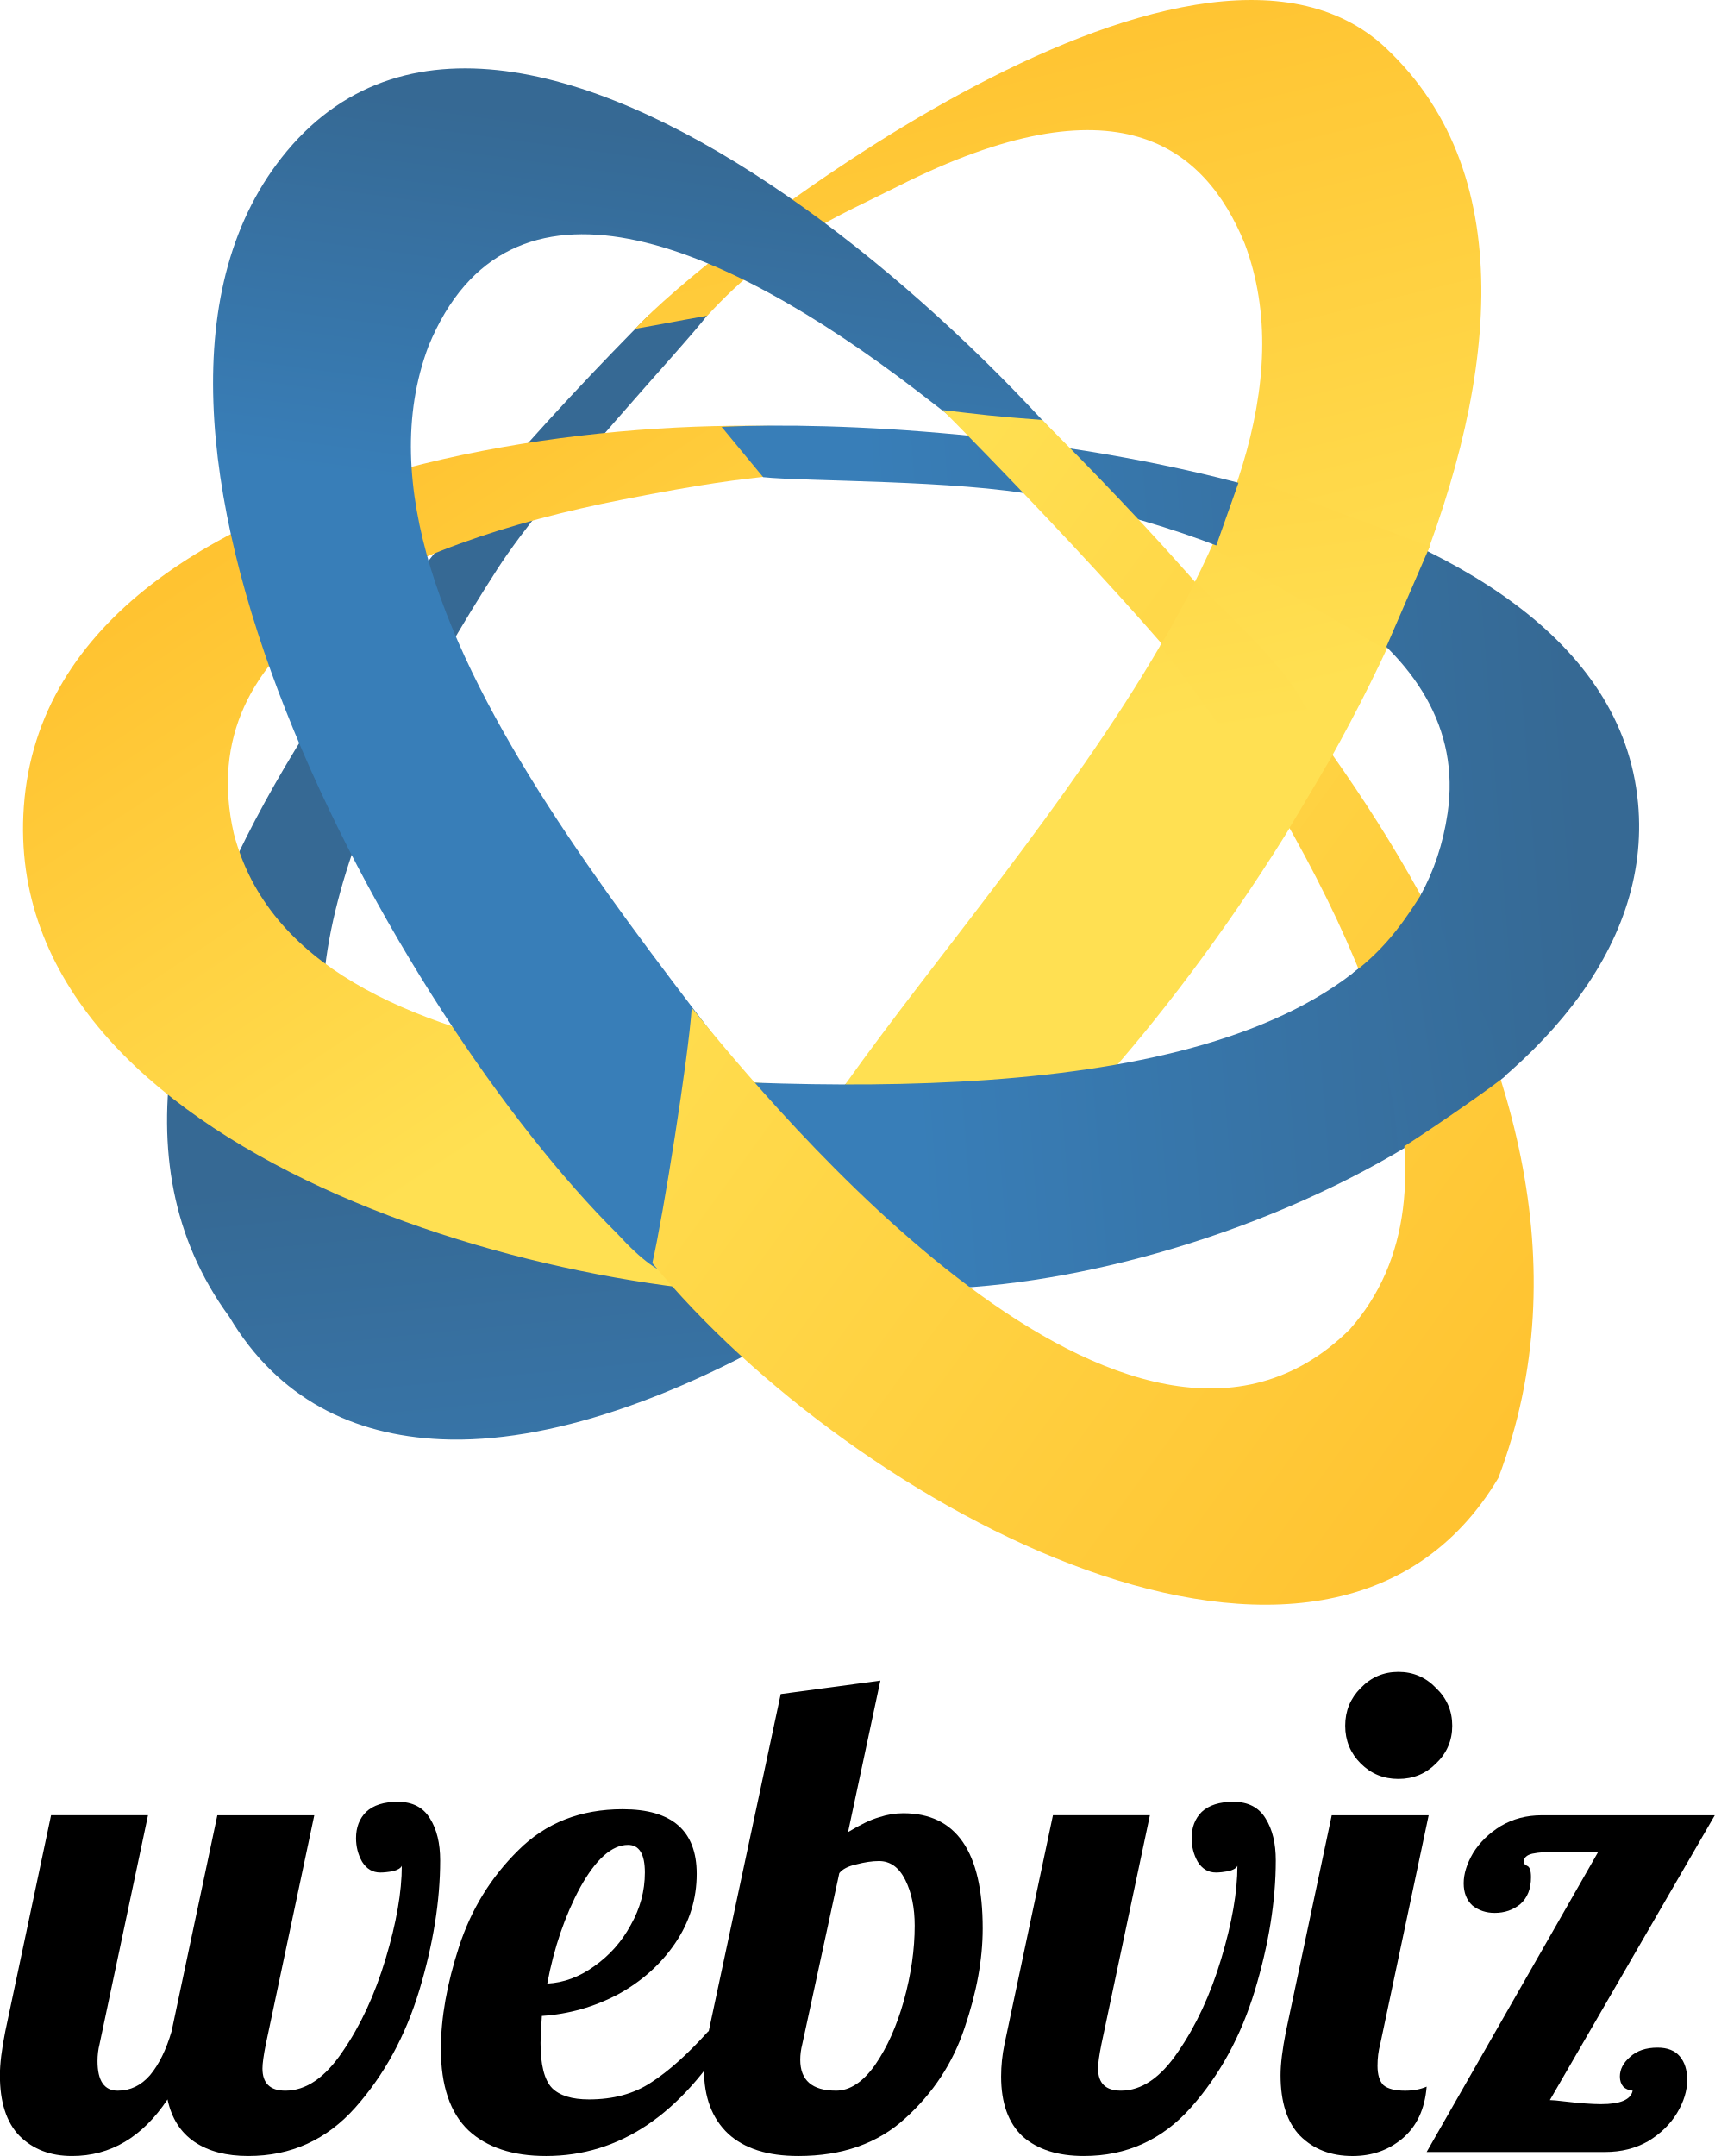
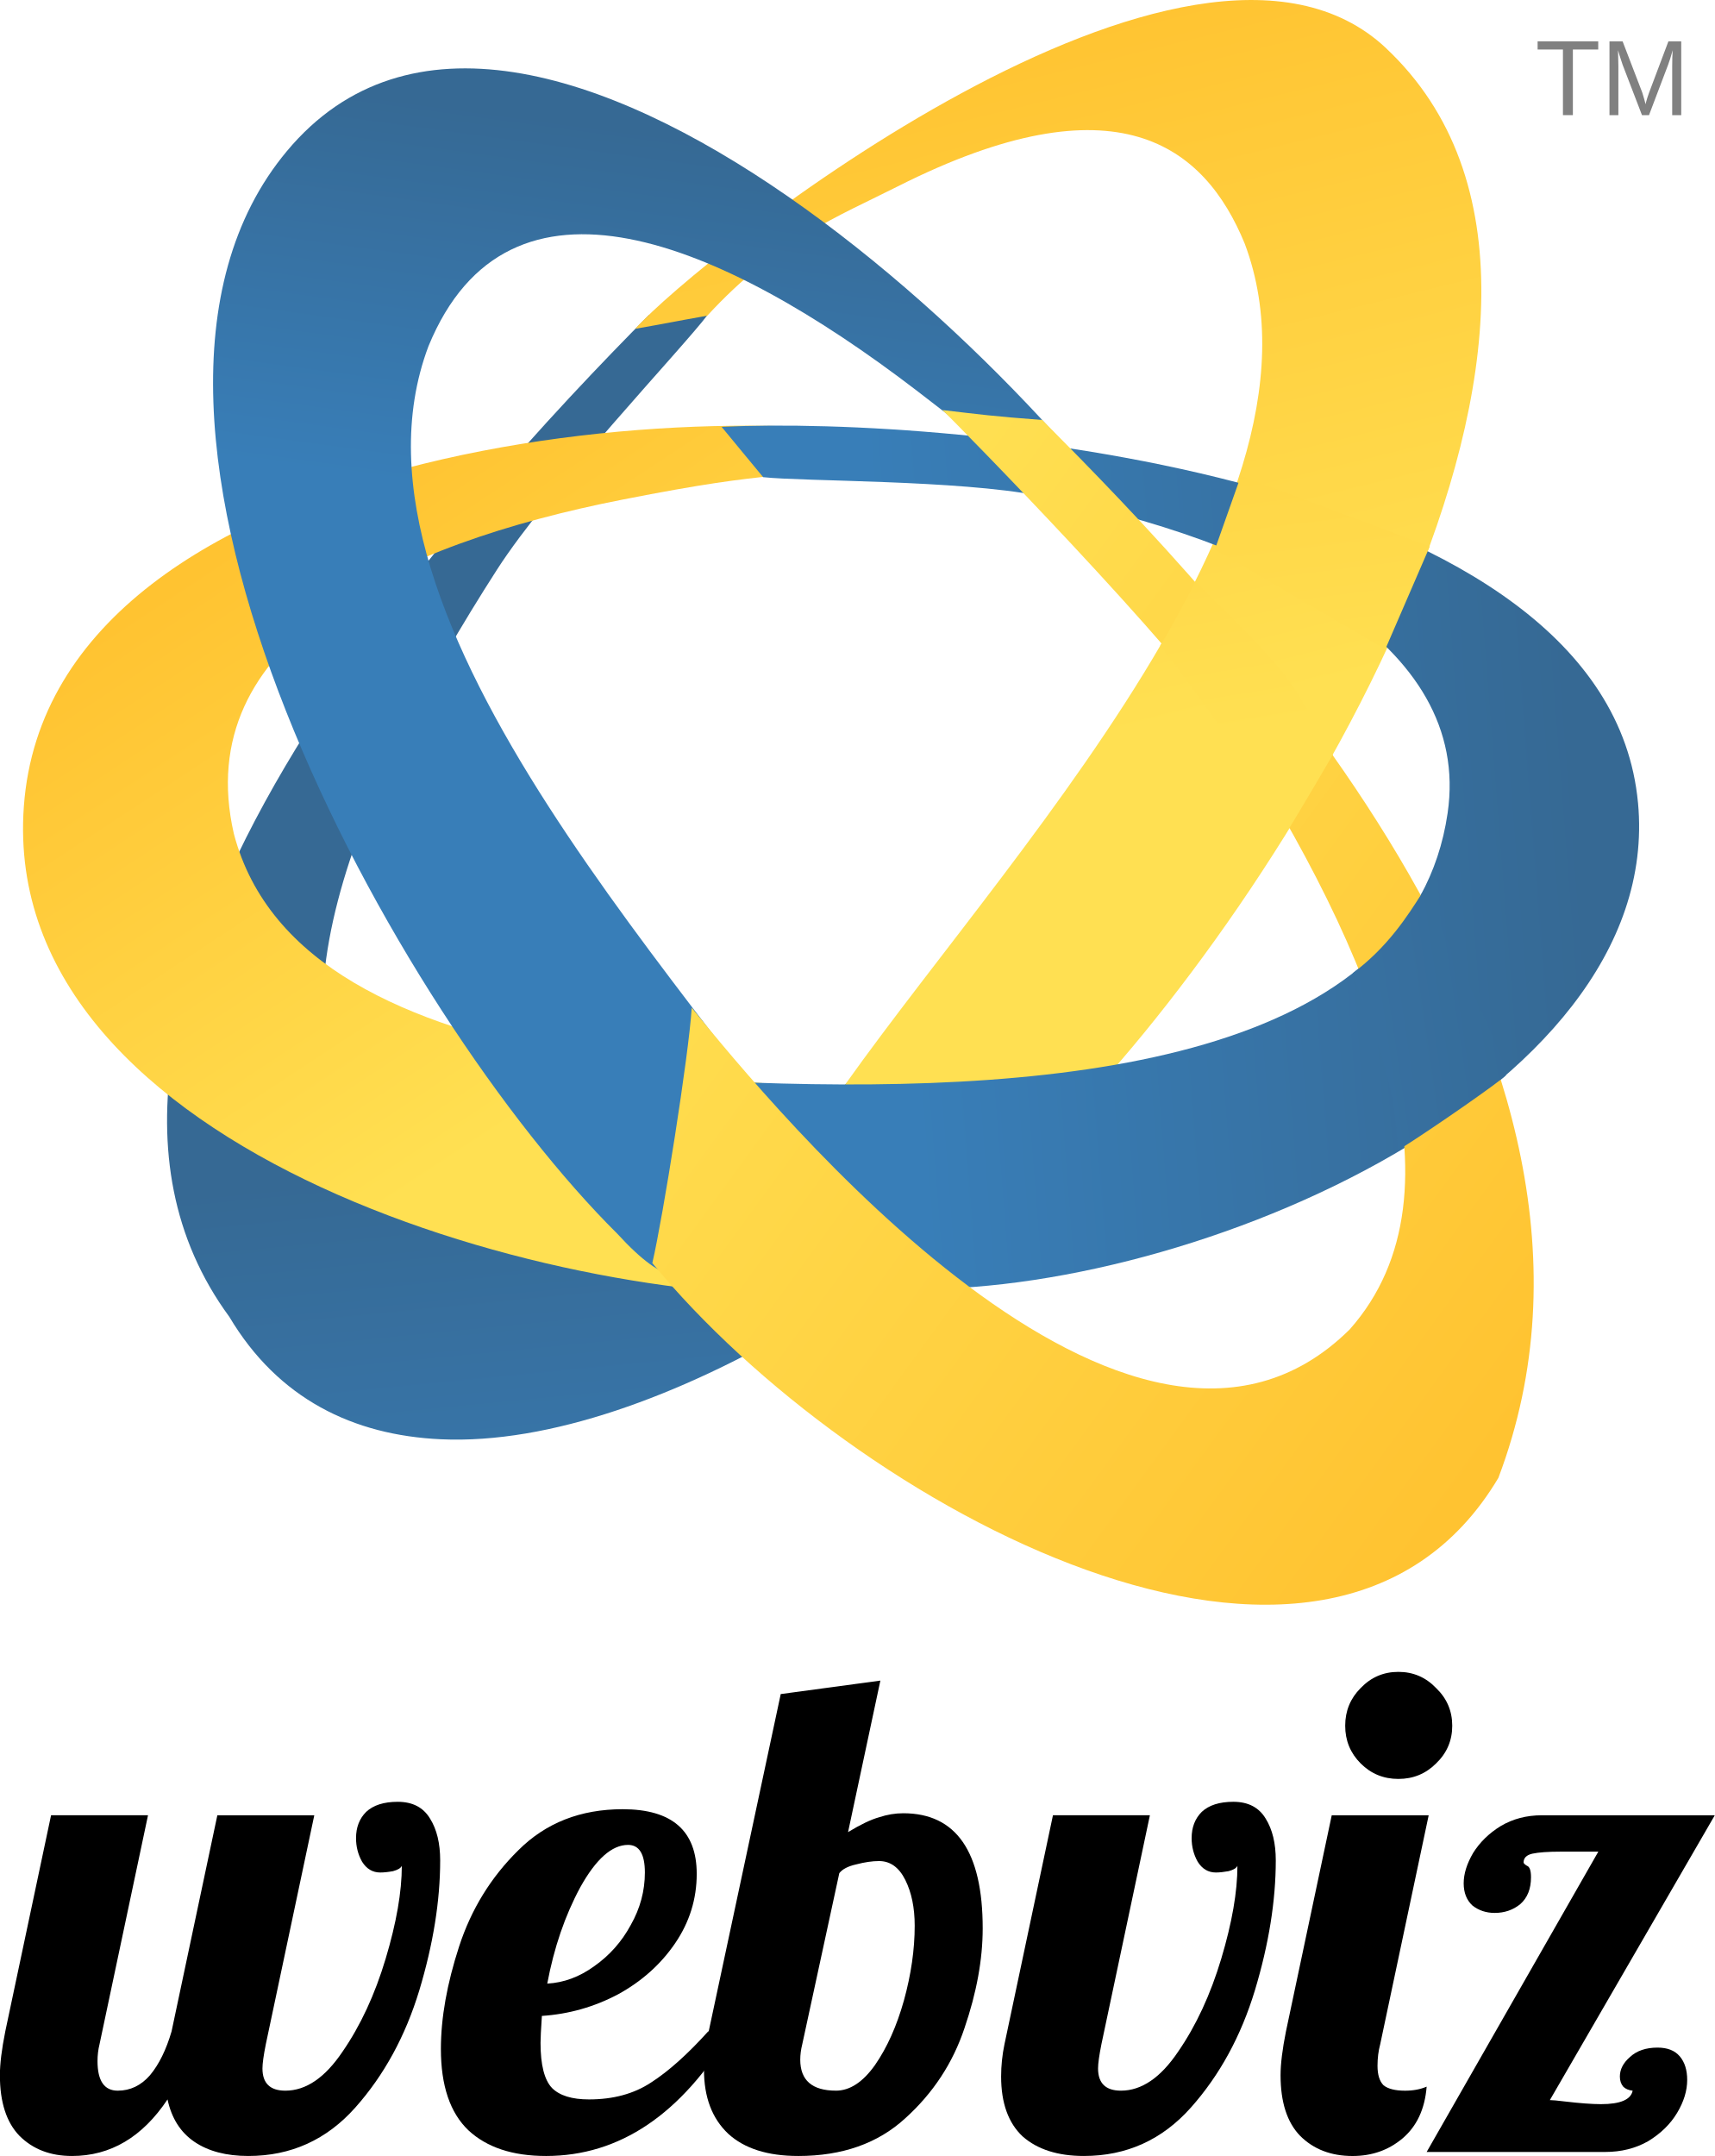
<svg xmlns="http://www.w3.org/2000/svg" xmlns:xlink="http://www.w3.org/1999/xlink" width="66.297mm" height="83.334mm" version="1.1" viewBox="0 0 66.297 83.334">
  <defs>
-     <linearGradient id="t" x1="-160.85" x2="-149.3" y1="122.05" y2="97.969" gradientTransform="matrix(-1.8242 -.87691 -.7052 2.2683 -565.28 -331.39)" gradientUnits="userSpaceOnUse" xlink:href="#b" />
+     <linearGradient id="c" x1="-160.85" x2="-149.3" y1="122.05" y2="97.969" gradientTransform="matrix(-1.8242 -.87691 -.7052 2.2683 -565.28 -331.39)" gradientUnits="userSpaceOnUse" xlink:href="#b" />
    <linearGradient id="b">
      <stop stop-color="#387eb8" offset="0" />
      <stop stop-color="#366994" offset="1" />
    </linearGradient>
-     <linearGradient id="o" x1="-169.75" x2="-132.82" y1="78.614" y2="80.514" gradientTransform="matrix(-.89929 -1.9555 -1.7367 1.0126 -347.93 -408.1)" gradientUnits="userSpaceOnUse" xlink:href="#a" />
+     <linearGradient id="h" x1="-169.75" x2="-132.82" y1="78.614" y2="80.514" gradientTransform="matrix(-.89929 -1.9555 -1.7367 1.0126 -347.93 -408.1)" gradientUnits="userSpaceOnUse" xlink:href="#a" />
    <linearGradient id="a">
      <stop stop-color="#ffe052" offset="0" />
      <stop stop-color="#ffc331" offset="1" />
    </linearGradient>
-     <linearGradient id="q" x1="-169.75" x2="-132.82" y1="78.614" y2="80.514" gradientTransform="matrix(-.47685 -2.3585 1.8967 -.59296 -518.55 -382.3)" gradientUnits="userSpaceOnUse" xlink:href="#a" />
-     <linearGradient id="p" x1="-152" x2="-132.82" y1="77.864" y2="80.514" gradientTransform="matrix(.47685 -2.3585 -1.8967 -.59296 -104.93 -369.65)" gradientUnits="userSpaceOnUse" xlink:href="#b" />
-     <linearGradient id="r" x1="-165.41" x2="-142.27" y1="69.835" y2="106.3" gradientTransform="matrix(.89929 -1.9555 1.7367 1.0126 -276.94 -408.57)" gradientUnits="userSpaceOnUse" xlink:href="#b" />
-     <linearGradient id="s" x1="-167.98" x2="-140.73" y1="54.32" y2="108.56" gradientTransform="matrix(1.8242 -.87691 .7052 2.2683 -51.48 -311.57)" gradientUnits="userSpaceOnUse" xlink:href="#a" />
-     <linearGradient id="m" x1="11.18" x2="76.208" y1="-2124.2" y2="-2131.7" gradientTransform="matrix(1.2814 0 0 .99586 -318.61 2101.2)" gradientUnits="userSpaceOnUse" xlink:href="#b" />
-     <linearGradient id="l" x1="11.95" x2="-2.308" y1="-2137.6" y2="-2226.8" gradientTransform="translate(-301.12,2109.9)" gradientUnits="userSpaceOnUse" xlink:href="#a" />
-     <linearGradient id="n" x1="12.139" x2=".799" y1="-2139.8" y2="-2229.4" gradientTransform="translate(-301.12,2109.9)" gradientUnits="userSpaceOnUse" xlink:href="#a" />
+     <linearGradient id="f" x1="-169.75" x2="-132.82" y1="78.614" y2="80.514" gradientTransform="matrix(-.47685 -2.3585 1.8967 -.59296 -518.55 -382.3)" gradientUnits="userSpaceOnUse" xlink:href="#a" />
+     <linearGradient id="g" x1="-152" x2="-132.82" y1="77.864" y2="80.514" gradientTransform="matrix(.47685 -2.3585 -1.8967 -.59296 -104.93 -369.65)" gradientUnits="userSpaceOnUse" xlink:href="#b" />
+     <linearGradient id="e" x1="-165.41" x2="-142.27" y1="69.835" y2="106.3" gradientTransform="matrix(.89929 -1.9555 1.7367 1.0126 -276.94 -408.57)" gradientUnits="userSpaceOnUse" xlink:href="#b" />
+     <linearGradient id="d" x1="-167.98" x2="-140.73" y1="54.32" y2="108.56" gradientTransform="matrix(1.8242 -.87691 .7052 2.2683 -51.48 -311.57)" gradientUnits="userSpaceOnUse" xlink:href="#a" />
+     <linearGradient id="j" x1="11.18" x2="76.208" y1="-2124.2" y2="-2131.7" gradientTransform="matrix(1.2814 0 0 .99586 -318.61 2101.2)" gradientUnits="userSpaceOnUse" xlink:href="#b" />
+     <linearGradient id="k" x1="11.95" x2="-2.308" y1="-2137.6" y2="-2226.8" gradientTransform="translate(-301.12,2109.9)" gradientUnits="userSpaceOnUse" xlink:href="#a" />
+     <linearGradient id="i" x1="12.139" x2=".799" y1="-2139.8" y2="-2229.4" gradientTransform="translate(-301.12,2109.9)" gradientUnits="userSpaceOnUse" xlink:href="#a" />
  </defs>
  <g transform="matrix(.31404 0 0 .31404 130.24 38.372)">
-     <path d="m-386.5 39.875c6.025 10.139 15.298 14.586 26.03 15.082 26.779 1.238 64.237-23.901 81.381-44.828-0.521-0.667-14.066-18.994-33.698 3.442-23.086 20.464-45.404 19.322-55.402 8.051-15.083-17.002-2.986-46.252 14.662-73.723 6.338-9.866 23.046-27.492 25.878-31.29-2.438-0.01-4.436 0.177-7.192-0.022-22.237 22.429-79.984 84.674-51.659 123.29h-1e-4z" fill="url(#t)" />
-     <path d="m-411.79-22.904c-3.083 42.884 66.959 62.055 101.46 60.072 16.51-0.07 5.034-9.587 21.909-22.329-28.664-5.426-89.024-1.872-97.52-34.432-5.398-23.635 19.996-35.634 47.852-41.104 20.007-3.929 16.275-1.979 42.759-6.036-27.403-8.15-113.16-2.11-116.46 43.828z" fill="url(#o)" />
-     <path d="m-244.09-116.25c33.836 31.817-13.649 106.49-40.659 133.27-12.409 13.543-9.412-3.784-29.549-0.424 18.28-28.101 65.586-74.884 52.794-108.82-4.931-11.999-15.744-20.621-42.703-7.024-7.327 3.696-14.857 6.573-23.445 15.912-5.195 0.928-3.843 0.73-8.877 1.619 7.828-8.755 68.476-57.072 92.439-34.539z" fill="url(#q)" />
-     <path d="m-379.39-103.61c-27.54 32.936 13.649 106.49 40.659 133.27 12.409 13.543 9.412-3.784 29.549-0.424-18.28-28.101-65.586-74.884-52.794-108.82 9.862-23.999 35.944-13.006 60.028 5.416 17.298 13.231 13.356 11.77 35.582 30.231-15.732-29.316-83.523-94.96-113.02-59.678z" fill="url(#p)" />
-     <path d="m-213.08-23.376c3.398 36.442-57.629 61.716-92.129 59.734-17.028-12.023-9.304-5.356-17.028-12.023 10.601-13.414-9.227-3.142 0.206-13.273 38.596 1.389 81.08-2.91 85.511-33.159 3.075-20.996-22.404-33.601-50.259-39.07-10.003-1.964-29.123-1.748-33.998-2.292-3.766-4.52-0.901-1.115-5.115-6.193 28.606-1.373 109.04 5.808 112.81 46.277z" fill="url(#r)" />
-     <path d="m-230.26 59.692c-21.06 35.439-79.479 3.638-104.16-26.422 1.327-5.713 4.469-25.487 4.852-31.42 9.794 12.042 54.122 66.195 80.993 39.59 15.083-17.002 2.986-46.252-14.662-73.723-6.338-9.866-33.643-37.727-35.471-39.434 4.933 0.568 5.937 0.74 12.29 1.22 22.237 22.429 76.079 77.541 56.154 130.19z" fill="url(#s)" />
+     <path d="m-386.5 39.875c6.025 10.139 15.298 14.586 26.03 15.082 26.779 1.238 64.237-23.901 81.381-44.828-0.521-0.667-14.066-18.994-33.698 3.442-23.086 20.464-45.404 19.322-55.402 8.051-15.083-17.002-2.986-46.252 14.662-73.723 6.338-9.866 23.046-27.492 25.878-31.29-2.438-0.01-4.436 0.177-7.192-0.022-22.237 22.429-79.984 84.674-51.659 123.29h-1e-4z" fill="url(#c)" />
+     <path d="m-411.79-22.904c-3.083 42.884 66.959 62.055 101.46 60.072 16.51-0.07 5.034-9.587 21.909-22.329-28.664-5.426-89.024-1.872-97.52-34.432-5.398-23.635 19.996-35.634 47.852-41.104 20.007-3.929 16.275-1.979 42.759-6.036-27.403-8.15-113.16-2.11-116.46 43.828z" fill="url(#h)" />
+     <path d="m-244.09-116.25c33.836 31.817-13.649 106.49-40.659 133.27-12.409 13.543-9.412-3.784-29.549-0.424 18.28-28.101 65.586-74.884 52.794-108.82-4.931-11.999-15.744-20.621-42.703-7.024-7.327 3.696-14.857 6.573-23.445 15.912-5.195 0.928-3.843 0.73-8.877 1.619 7.828-8.755 68.476-57.072 92.439-34.539z" fill="url(#f)" />
+     <path d="m-379.39-103.61c-27.54 32.936 13.649 106.49 40.659 133.27 12.409 13.543 9.412-3.784 29.549-0.424-18.28-28.101-65.586-74.884-52.794-108.82 9.862-23.999 35.944-13.006 60.028 5.416 17.298 13.231 13.356 11.77 35.582 30.231-15.732-29.316-83.523-94.96-113.02-59.678z" fill="url(#g)" />
+     <path d="m-213.08-23.376c3.398 36.442-57.629 61.716-92.129 59.734-17.028-12.023-9.304-5.356-17.028-12.023 10.601-13.414-9.227-3.142 0.206-13.273 38.596 1.389 81.08-2.91 85.511-33.159 3.075-20.996-22.404-33.601-50.259-39.07-10.003-1.964-29.123-1.748-33.998-2.292-3.766-4.52-0.901-1.115-5.115-6.193 28.606-1.373 109.04 5.808 112.81 46.277z" fill="url(#e)" />
+     <path d="m-230.26 59.692c-21.06 35.439-79.479 3.638-104.16-26.422 1.327-5.713 4.469-25.487 4.852-31.42 9.794 12.042 54.122 66.195 80.993 39.59 15.083-17.002 2.986-46.252-14.662-73.723-6.338-9.866-33.643-37.727-35.471-39.434 4.933 0.568 5.937 0.74 12.29 1.22 22.237 22.429 76.079 77.541 56.154 130.19z" fill="url(#d)" />
    <path d="m-405.87 143.17q-3.978 0-6.464-2.486-2.403-2.486-2.403-7.459 0-2.072 0.663-5.387l5.636-26.603h11.934l-5.967 28.178q-0.249 0.995-0.249 2.072 0 3.647 2.486 3.647 2.321 0 3.978-1.906 1.657-1.989 2.652-5.387l5.636-26.603h11.934l-5.967 28.178q-0.414 2.072-0.414 2.983 0 2.735 2.818 2.735 3.812 0 7.044-4.807 3.315-4.807 5.304-11.437t1.989-11.437q-0.166 0.414-1.077 0.663-0.912 0.166-1.575 0.166-1.409 0-2.238-1.326-0.746-1.326-0.746-2.901 0-1.989 1.243-3.232 1.326-1.243 3.895-1.243 2.735 0 3.978 2.072 1.243 1.989 1.243 5.138 0 7.459-2.569 15.995-2.569 8.453-7.873 14.42-5.304 5.967-13.177 5.967-4.061 0-6.63-1.74t-3.315-5.221q-4.641 6.962-11.768 6.962z" />
    <path d="m-347.52 143.17q-6.133 0-9.531-3.149-3.398-3.232-3.398-10.028 0-5.718 2.238-12.597 2.238-6.879 7.293-11.851 5.055-5.055 12.846-5.055 9.116 0 9.116 7.956 0 4.641-2.652 8.536t-7.044 6.298q-4.392 2.321-9.365 2.652-0.166 2.486-0.166 3.315 0 4.061 1.409 5.553 1.409 1.409 4.558 1.409 4.475 0 7.625-2.072 3.232-2.072 7.044-6.298h2.818q-9.199 15.332-22.791 15.332zm0.166-21.216q3.066-0.166 5.801-2.155 2.818-1.989 4.475-5.055 1.74-3.066 1.74-6.464t-2.072-3.398q-2.983 0-5.884 5.221-2.818 5.221-4.061 11.851z" />
    <path d="m-316.46 143.17q-5.636 0-8.619-2.735-2.983-2.818-2.983-7.873 0-2.486 0.58-4.724l8.868-41.521 12.266-1.657-3.978 18.647q2.321-1.409 3.812-1.823 1.492-0.497 2.983-0.497 9.779 0 9.779 14.172 0 5.718-2.238 12.266-2.155 6.464-7.293 11.105-5.055 4.641-13.177 4.641zm4.641-8.039q2.569 0 4.807-3.149 2.238-3.232 3.564-7.956 1.326-4.807 1.326-9.199 0-3.315-1.16-5.636-1.16-2.321-3.232-2.321-1.243 0-2.818 0.414-1.492 0.332-2.072 1.077l-4.558 21.05q-0.249 0.995-0.249 1.906 0 3.812 4.392 3.812z" />
    <path d="m-281.29 143.17q-4.807 0-7.542-2.403-2.652-2.486-2.652-7.376 0-1.989 0.414-3.978l5.967-28.178h11.934l-5.967 28.178q-0.414 2.072-0.414 2.983 0 2.735 2.818 2.735 3.812 0 7.044-4.807 3.315-4.807 5.304-11.437t1.989-11.437q-0.166 0.414-1.077 0.663-0.912 0.166-1.575 0.166-1.409 0-2.238-1.326-0.746-1.326-0.746-2.901 0-1.989 1.243-3.232 1.326-1.243 3.895-1.243 2.735 0 3.978 2.072 1.243 1.989 1.243 5.138 0 7.459-2.569 15.995-2.569 8.453-7.873 14.42t-13.177 5.967z" />
    <path d="m-242.58 96.763q-2.735 0-4.641-1.906t-1.906-4.641 1.906-4.641q1.906-1.989 4.641-1.989t4.641 1.989q1.989 1.906 1.989 4.641t-1.989 4.641q-1.906 1.906-4.641 1.906zm-5.636 46.41q-3.978 0-6.464-2.486-2.403-2.486-2.403-7.459 0-2.072 0.663-5.387l5.636-26.603h11.934l-5.967 28.178q-0.332 1.243-0.332 2.652 0 1.657 0.746 2.403 0.829 0.663 2.652 0.663 1.492 0 2.652-0.497-0.332 4.144-2.983 6.381-2.569 2.155-6.133 2.155zm30.25-37.46h-4.641q-2.321 0-3.481 0.249-1.077 0.249-1.077 1.077 0 0.166 0.414 0.414 0.497 0.166 0.497 1.409 0 2.155-1.326 3.315-1.326 1.077-3.149 1.077-1.575 0-2.735-0.912-1.077-0.995-1.077-2.735t1.16-3.729q1.243-1.989 3.398-3.315 2.238-1.326 5.055-1.326h21.299l-20.304 35.056q0.497 0 1.823 0.166 2.818 0.332 4.475 0.332 3.564 0 3.895-1.657-0.746-0.083-1.16-0.497-0.414-0.497-0.414-1.243 0-1.326 1.243-2.403 1.243-1.16 3.398-1.16 1.823 0 2.735 1.077t0.912 2.901q0 1.989-1.243 4.061t-3.564 3.481q-2.321 1.326-5.304 1.326h-21.962z" />
-     <path d="m-248.2-2.41c4.308-3.21 6.763-7.05 8.559-9.893 1.314 2.244 10.384 20.083 10.296 22.472-0.709 0.74-8.545 6.242-13.289 9.23-0.334-7.69-2.256-12.855-5.566-21.808z" fill="url(#m)" />
-     <path d="m-271.9-42.718c0.974-1.537 3.612-6.364 4.324-7.905 13.36 13.093 11.314 11.838 16.927 21.326-0.693 1.222-4.461 7.59-5.382 9.067-1.072-2.144-9.974-14.918-15.868-22.488z" fill="url(#l)" />
-     <path d="m-261.96-63.625-3.213 9.072 20.978 12.284 5.481-12.662z" fill="url(#n)" />
+     <path d="m-248.2-2.41c4.308-3.21 6.763-7.05 8.559-9.893 1.314 2.244 10.384 20.083 10.296 22.472-0.709 0.74-8.545 6.242-13.289 9.23-0.334-7.69-2.256-12.855-5.566-21.808z" fill="url(#j)" />
+     <path d="m-271.9-42.718c0.974-1.537 3.612-6.364 4.324-7.905 13.36 13.093 11.314 11.838 16.927 21.326-0.693 1.222-4.461 7.59-5.382 9.067-1.072-2.144-9.974-14.918-15.868-22.488z" fill="url(#k)" />
+     <path d="m-261.96-63.625-3.213 9.072 20.978 12.284 5.481-12.662z" fill="url(#i)" />
+   </g>
+   <g fill="#808080" stroke-width=".104" aria-label="TM">
+     <path d="m60.806 1.914v2.536h-0.384v-2.536h-0.979v-0.316h2.343v0.316z" />
+     <path d="m64.646 4.45v-1.902q0-0.316 0.018-0.607-0.099 0.362-0.178 0.567l-0.737 1.943h-0.271l-0.747-1.943-0.113-0.344-0.067-0.223 0.006 0.225 0.008 0.382v1.902h-0.344v-2.851h0.508l0.759 1.977q0.04 0.119 0.077 0.257 0.038 0.136 0.051 0.196 0.016-0.081 0.067-0.245 0.053-0.166 0.071-0.208l0.745-1.977h0.496v2.851z" />
  </g>
</svg>
